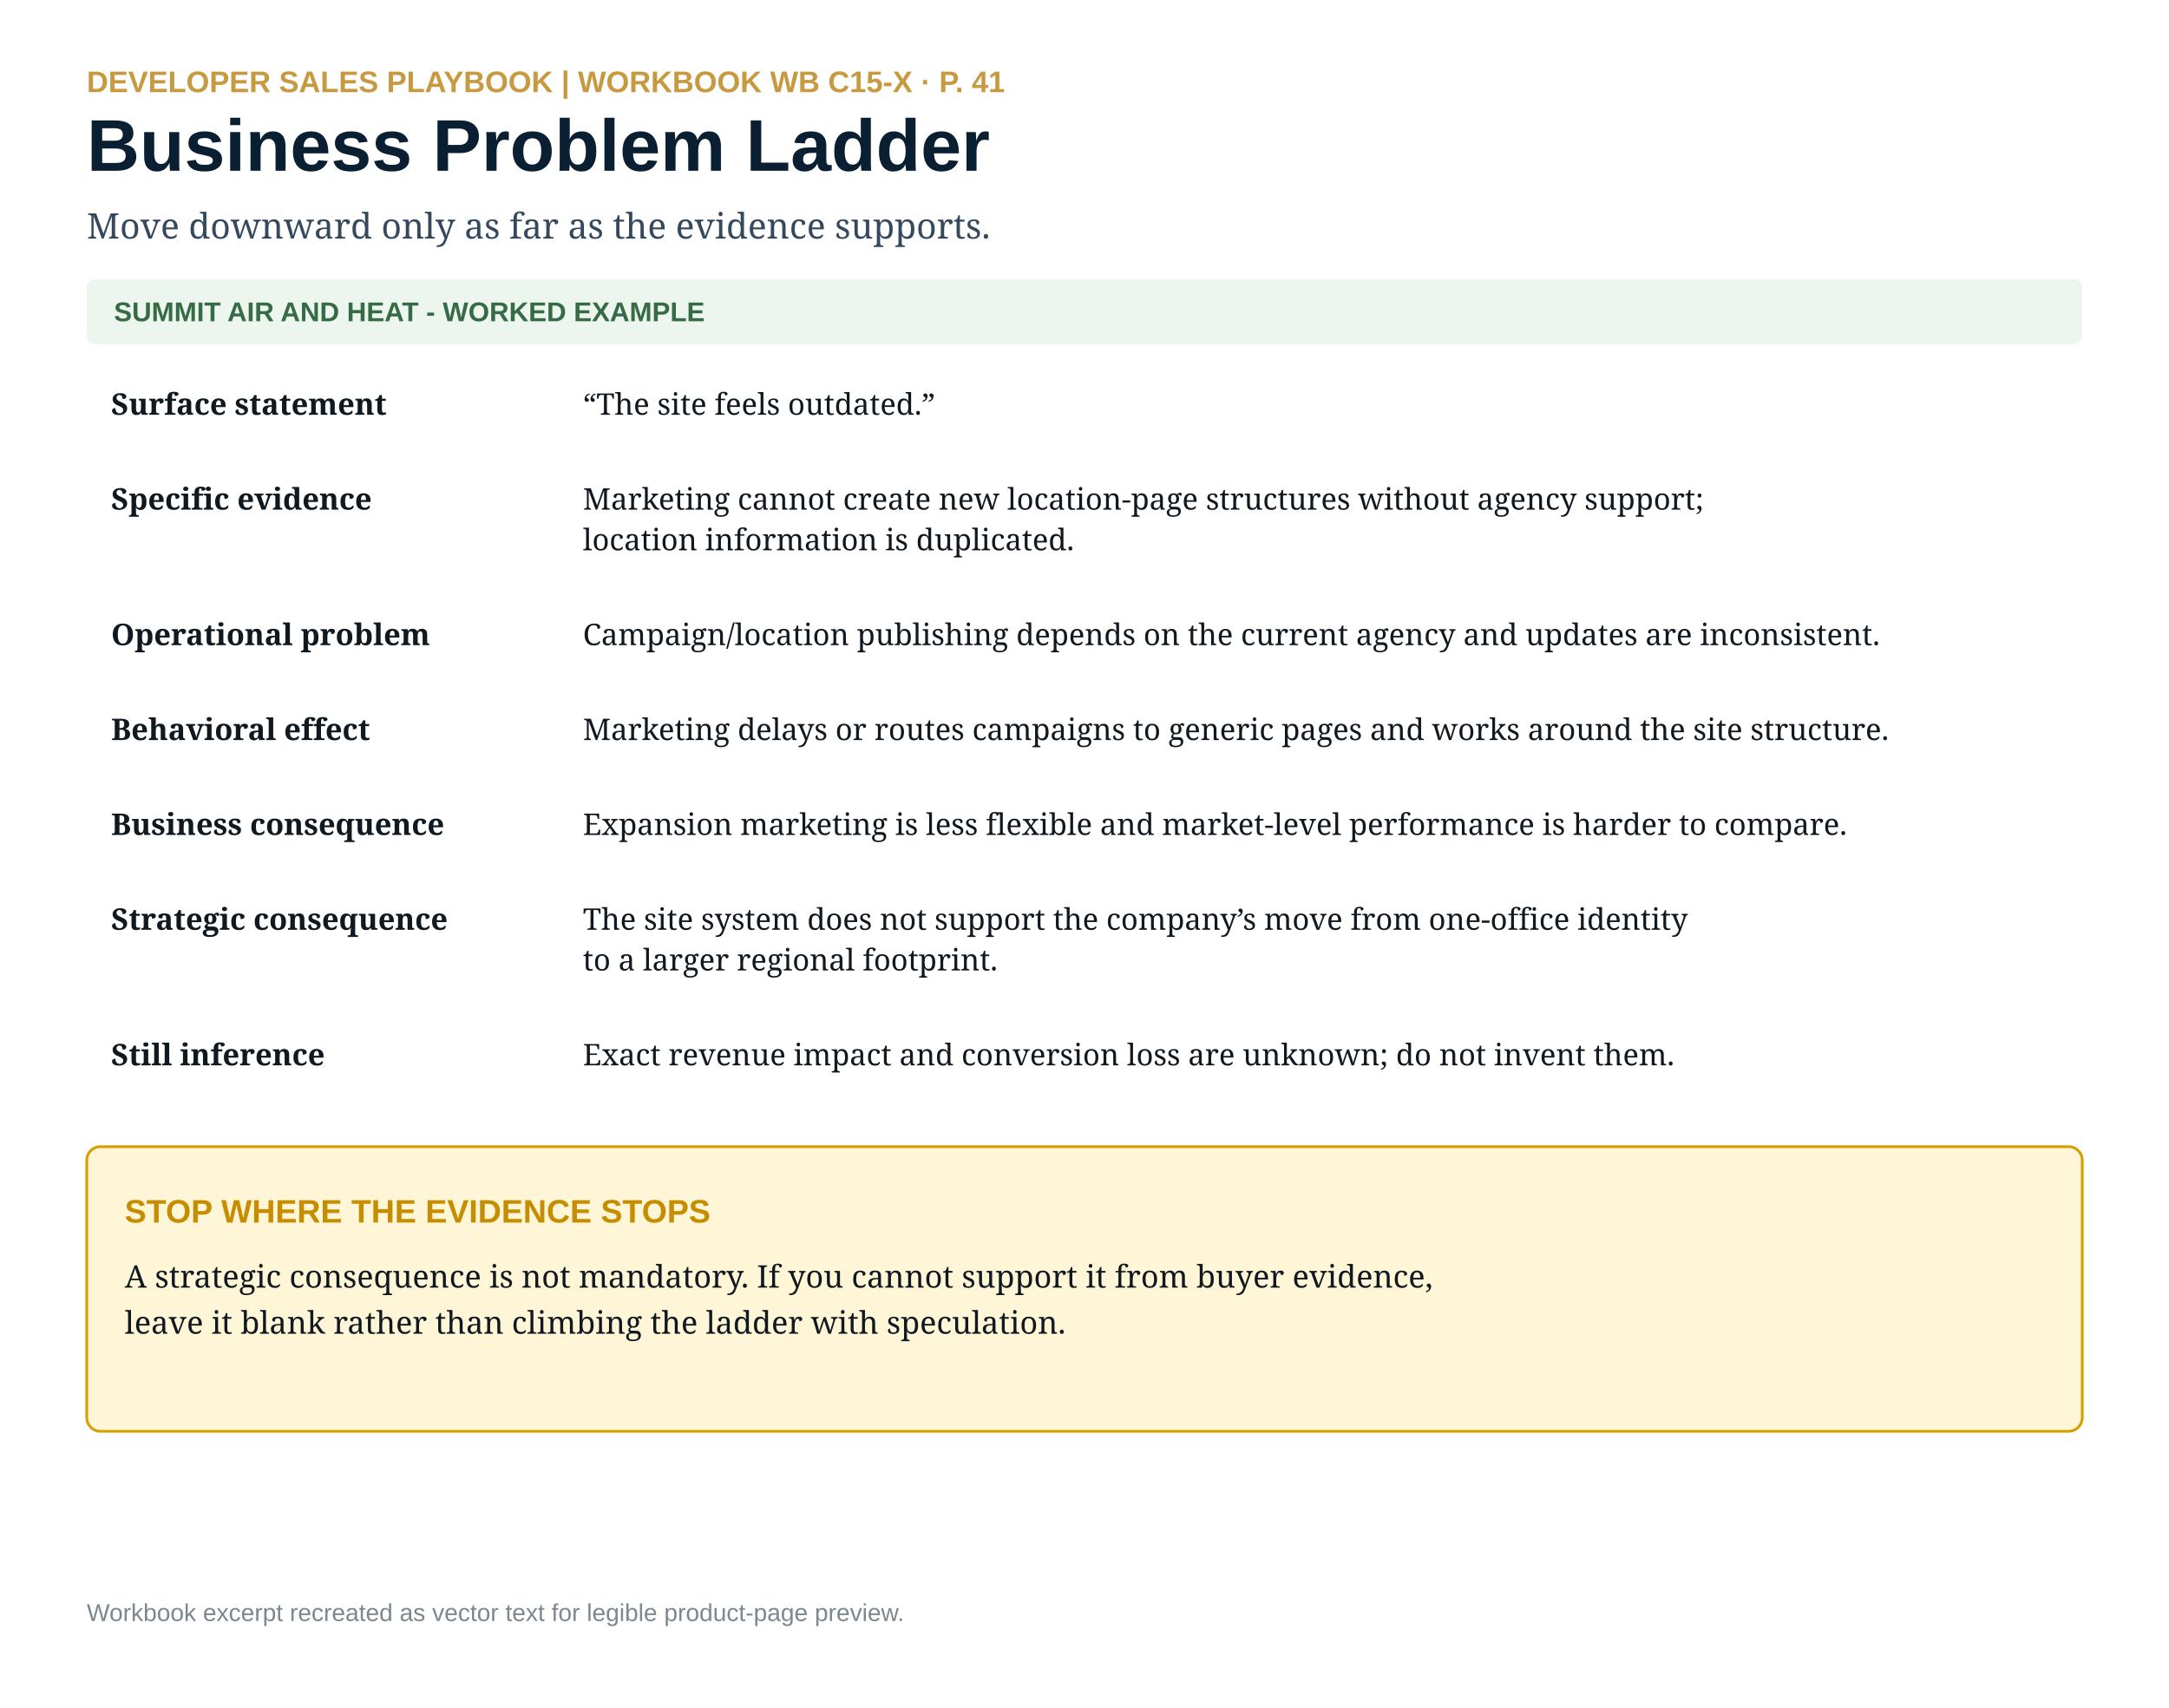
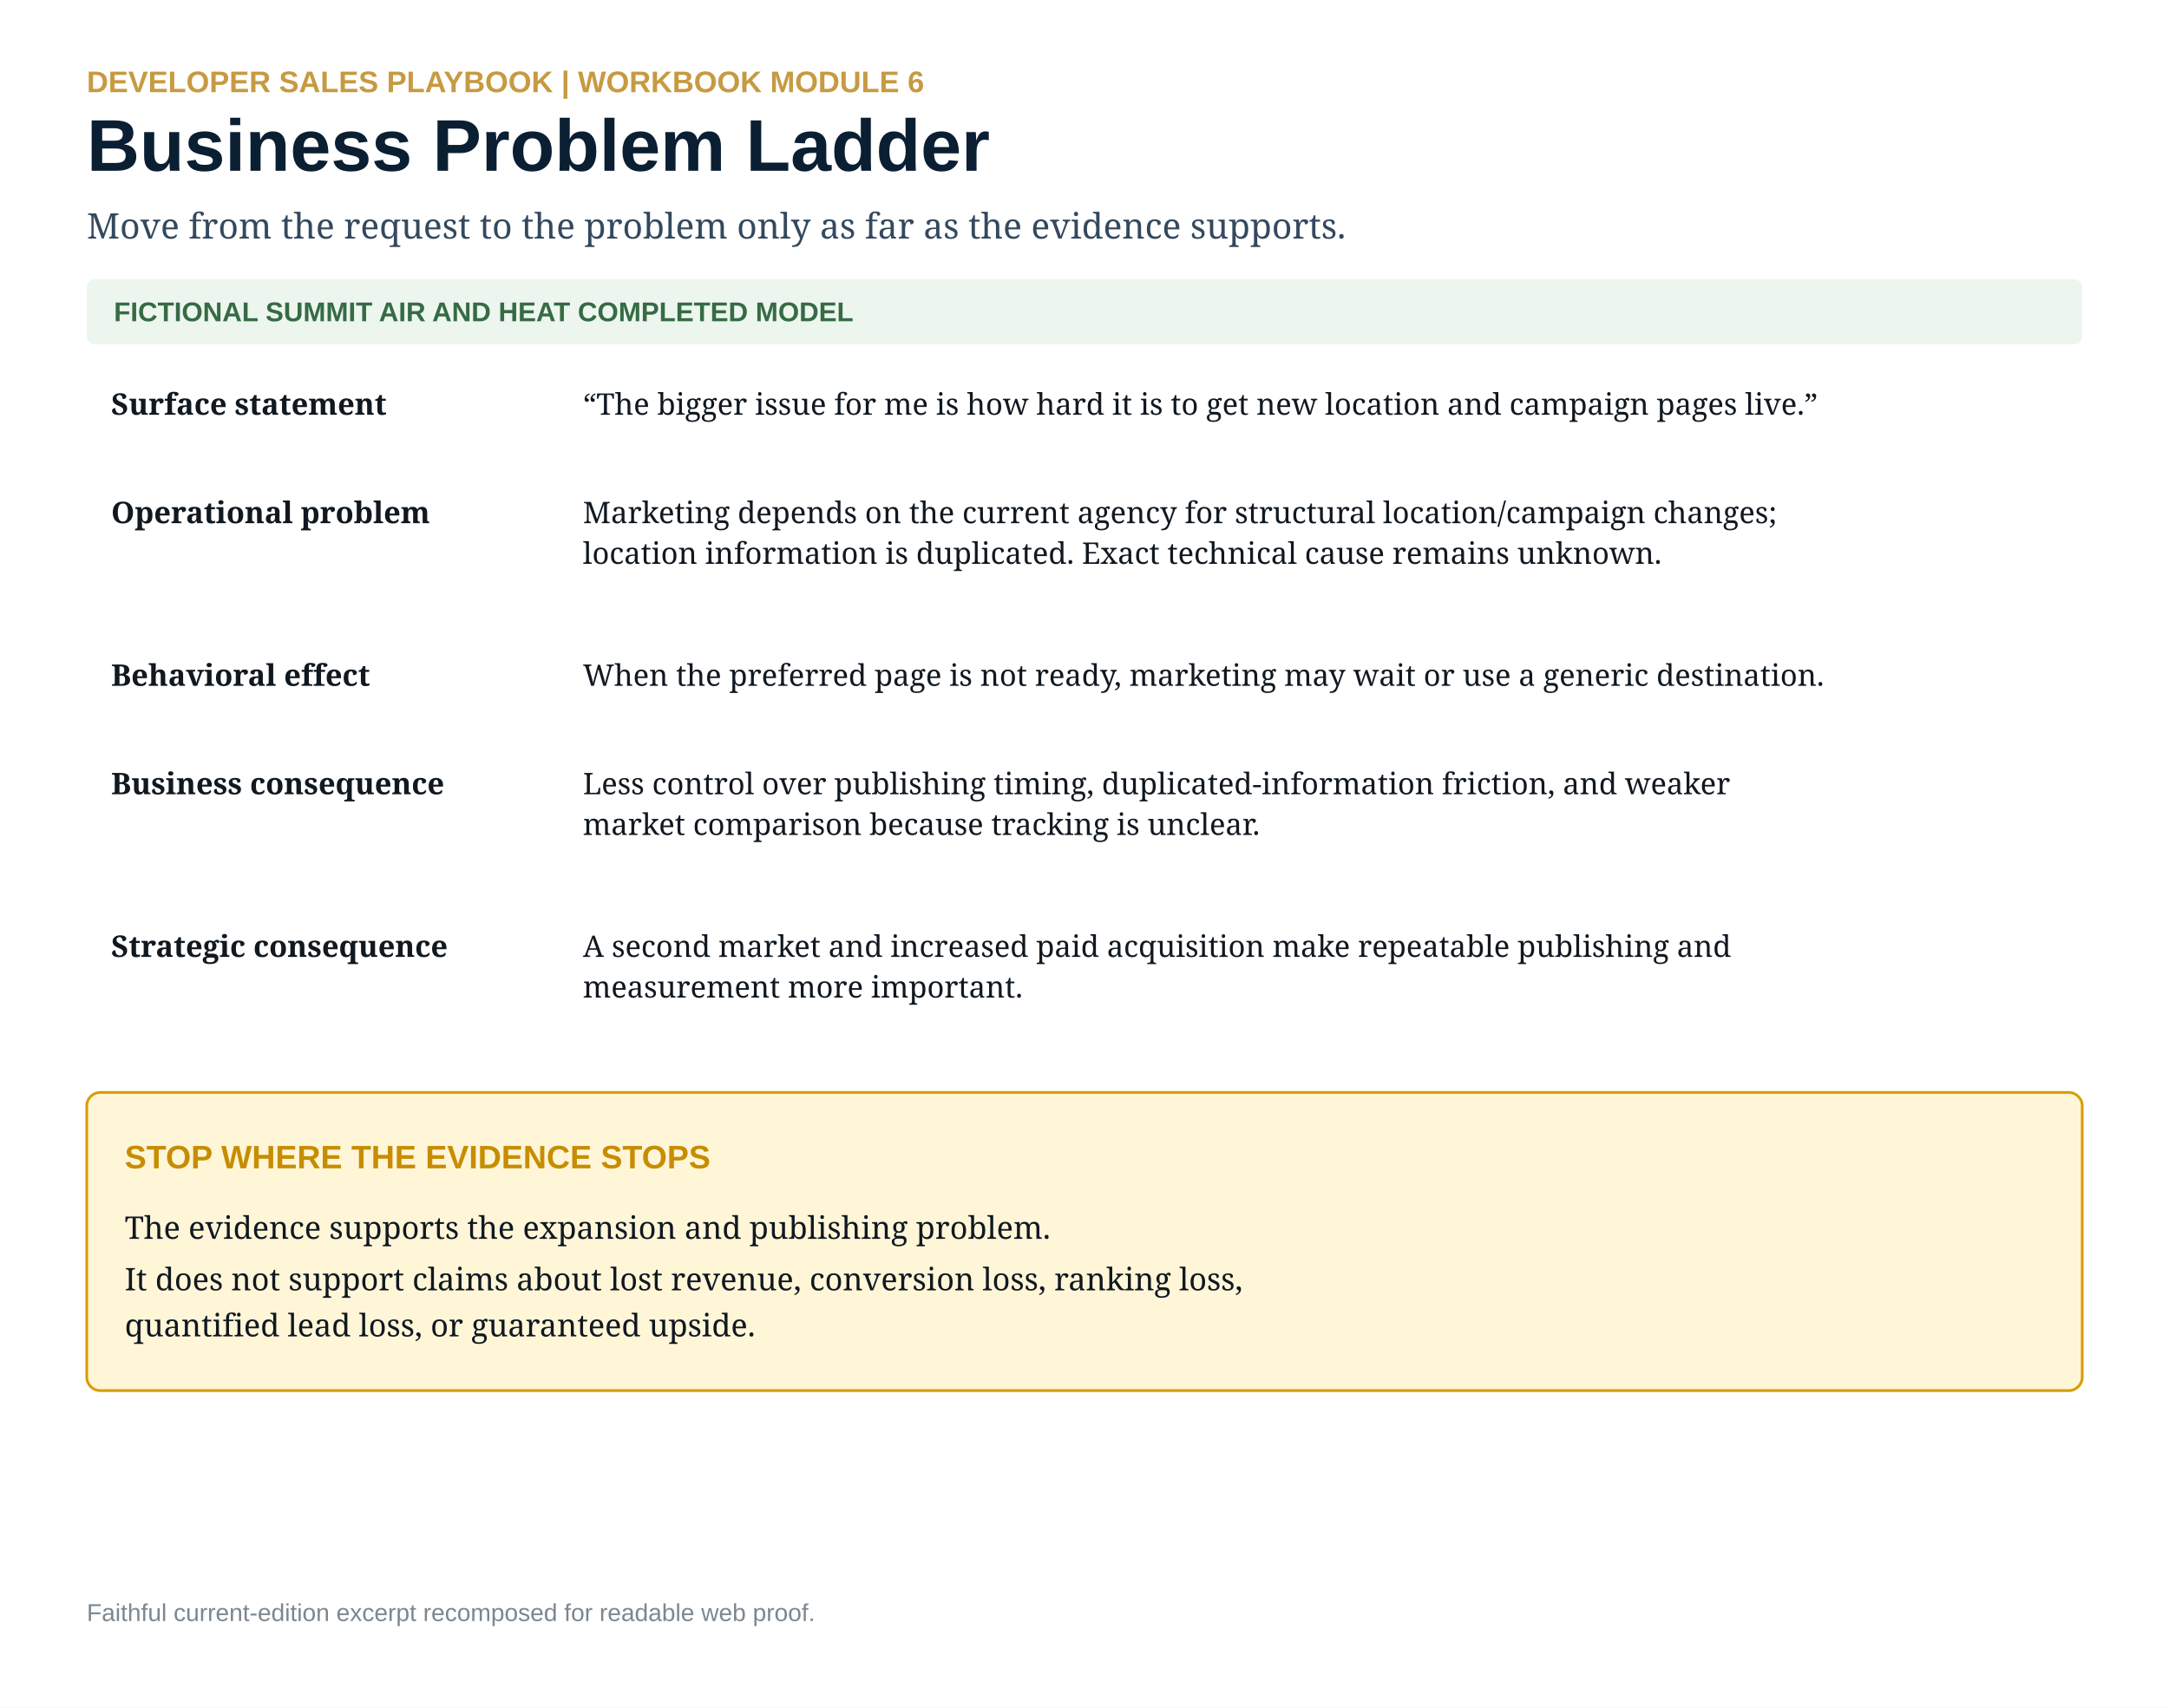
<svg xmlns="http://www.w3.org/2000/svg" width="1600" height="1260" viewBox="0 0 1600 1260">
  <rect width="100%" height="100%" fill="#fff" />
-   <text x="64" y="68" font-family="Arial, sans-serif" font-size="22" font-weight="700" fill="#c79a42">DEVELOPER SALES PLAYBOOK  |  WORKBOOK WB C15-X · P. 41</text>
+   <text x="64" y="68" font-family="Arial, sans-serif" font-size="22" font-weight="700" fill="#c79a42">DEVELOPER SALES PLAYBOOK | WORKBOOK MODULE 6</text>
  <text x="64" y="126" font-family="Arial, sans-serif" font-size="54" font-weight="700" fill="#0b1f33">Business Problem Ladder</text>
-   <text x="64" y="176" font-family="Georgia, serif" font-size="26" fill="#34495e">Move downward only as far as the evidence supports.</text>
+   <text x="64" y="176" font-family="Georgia, serif" font-size="26" fill="#34495e">Move from the request to the problem only as far as the evidence supports.</text>
  <rect x="64" y="206" width="1472" height="48" rx="6" fill="#edf6ee" />
-   <text x="84" y="237" font-family="Arial, sans-serif" font-size="20" font-weight="700" fill="#356b45">SUMMIT AIR AND HEAT - WORKED EXAMPLE</text>
+   <text x="84" y="237" font-family="Arial, sans-serif" font-size="20" font-weight="700" fill="#356b45">FICTIONAL SUMMIT AIR AND HEAT COMPLETED MODEL</text>
  <g font-family="Georgia, serif" fill="#101820">
    <text x="82" y="306" font-size="22" font-weight="700">Surface statement</text>
-     <text x="430" y="306" font-size="22">“The site feels outdated.”</text>
-     <text x="82" y="376" font-size="22" font-weight="700">Specific evidence</text>
-     <text x="430" y="376" font-size="22">Marketing cannot create new location-page structures without agency support;</text>
-     <text x="430" y="406" font-size="22">location information is duplicated.</text>
-     <text x="82" y="476" font-size="22" font-weight="700">Operational problem</text>
-     <text x="430" y="476" font-size="22">Campaign/location publishing depends on the current agency and updates are inconsistent.</text>
-     <text x="82" y="546" font-size="22" font-weight="700">Behavioral effect</text>
-     <text x="430" y="546" font-size="22">Marketing delays or routes campaigns to generic pages and works around the site structure.</text>
-     <text x="82" y="616" font-size="22" font-weight="700">Business consequence</text>
-     <text x="430" y="616" font-size="22">Expansion marketing is less flexible and market-level performance is harder to compare.</text>
-     <text x="82" y="686" font-size="22" font-weight="700">Strategic consequence</text>
-     <text x="430" y="686" font-size="22">The site system does not support the company’s move from one-office identity</text>
-     <text x="430" y="716" font-size="22">to a larger regional footprint.</text>
-     <text x="82" y="786" font-size="22" font-weight="700">Still inference</text>
-     <text x="430" y="786" font-size="22">Exact revenue impact and conversion loss are unknown; do not invent them.</text>
+     <text x="430" y="306" font-size="22">“The bigger issue for me is how hard it is to get new location and campaign pages live.”</text>
+     <text x="82" y="386" font-size="22" font-weight="700">Operational problem</text>
+     <text x="430" y="386" font-size="22">Marketing depends on the current agency for structural location/campaign changes;</text>
+     <text x="430" y="416" font-size="22">location information is duplicated. Exact technical cause remains unknown.</text>
+     <text x="82" y="506" font-size="22" font-weight="700">Behavioral effect</text>
+     <text x="430" y="506" font-size="22">When the preferred page is not ready, marketing may wait or use a generic destination.</text>
+     <text x="82" y="586" font-size="22" font-weight="700">Business consequence</text>
+     <text x="430" y="586" font-size="22">Less control over publishing timing, duplicated-information friction, and weaker</text>
+     <text x="430" y="616" font-size="22">market comparison because tracking is unclear.</text>
+     <text x="82" y="706" font-size="22" font-weight="700">Strategic consequence</text>
+     <text x="430" y="706" font-size="22">A second market and increased paid acquisition make repeatable publishing and</text>
+     <text x="430" y="736" font-size="22">measurement more important.</text>
  </g>
-   <rect x="64" y="846" width="1472" height="210" rx="10" fill="#fff6d8" stroke="#d69e00" stroke-width="2" />
-   <text x="92" y="902" font-family="Arial, sans-serif" font-size="24" font-weight="700" fill="#c78d00">STOP WHERE THE EVIDENCE STOPS</text>
-   <text x="92" y="950" font-family="Georgia, serif" font-size="23" fill="#101820">A strategic consequence is not mandatory. If you cannot support it from buyer evidence,</text>
-   <text x="92" y="984" font-family="Georgia, serif" font-size="23" fill="#101820">leave it blank rather than climbing the ladder with speculation.</text>
-   <text x="64" y="1196" font-family="Arial, sans-serif" font-size="18" fill="#7b8791">Workbook excerpt recreated as vector text for legible product-page preview.</text>
+   <rect x="64" y="806" width="1472" height="220" rx="10" fill="#fff6d8" stroke="#d69e00" stroke-width="2" />
+   <text x="92" y="862" font-family="Arial, sans-serif" font-size="24" font-weight="700" fill="#c78d00">STOP WHERE THE EVIDENCE STOPS</text>
+   <text x="92" y="914" font-family="Georgia, serif" font-size="23" fill="#101820">The evidence supports the expansion and publishing problem.</text>
+   <text x="92" y="952" font-family="Georgia, serif" font-size="23" fill="#101820">It does not support claims about lost revenue, conversion loss, ranking loss,</text>
+   <text x="92" y="986" font-family="Georgia, serif" font-size="23" fill="#101820">quantified lead loss, or guaranteed upside.</text>
+   <text x="64" y="1196" font-family="Arial, sans-serif" font-size="18" fill="#7b8791">Faithful current-edition excerpt recomposed for readable web proof.</text>
</svg>
